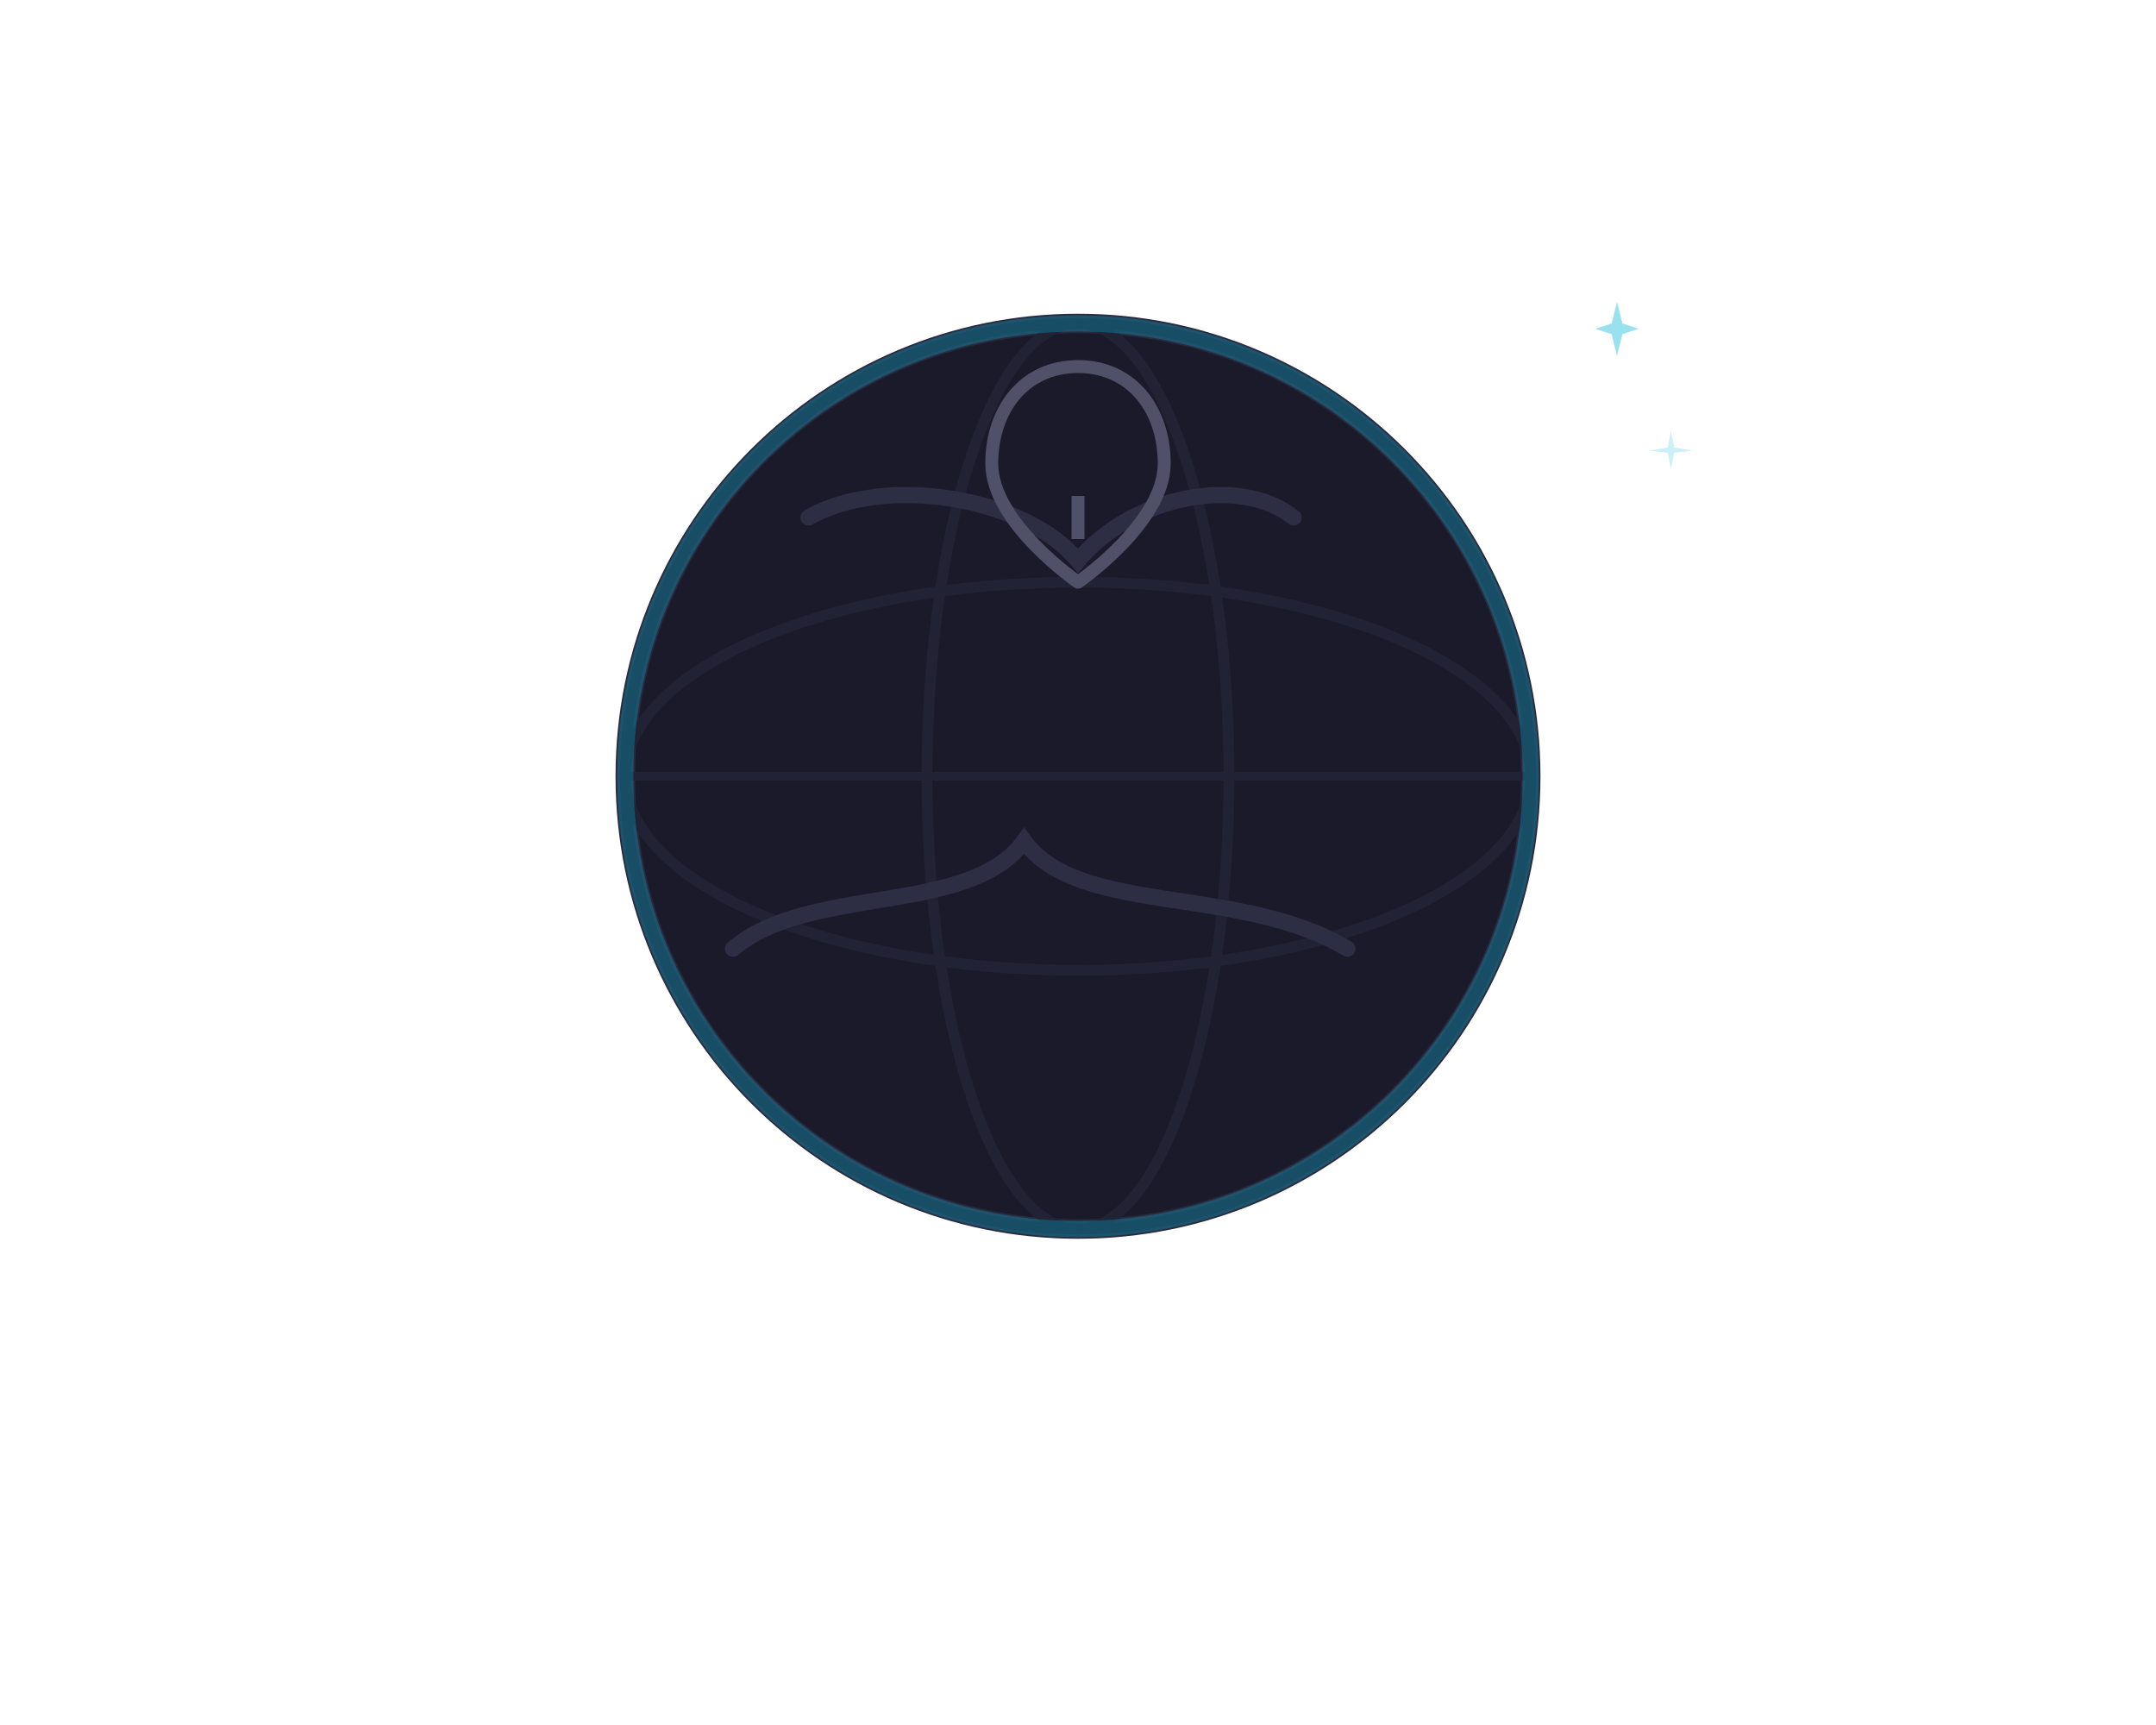
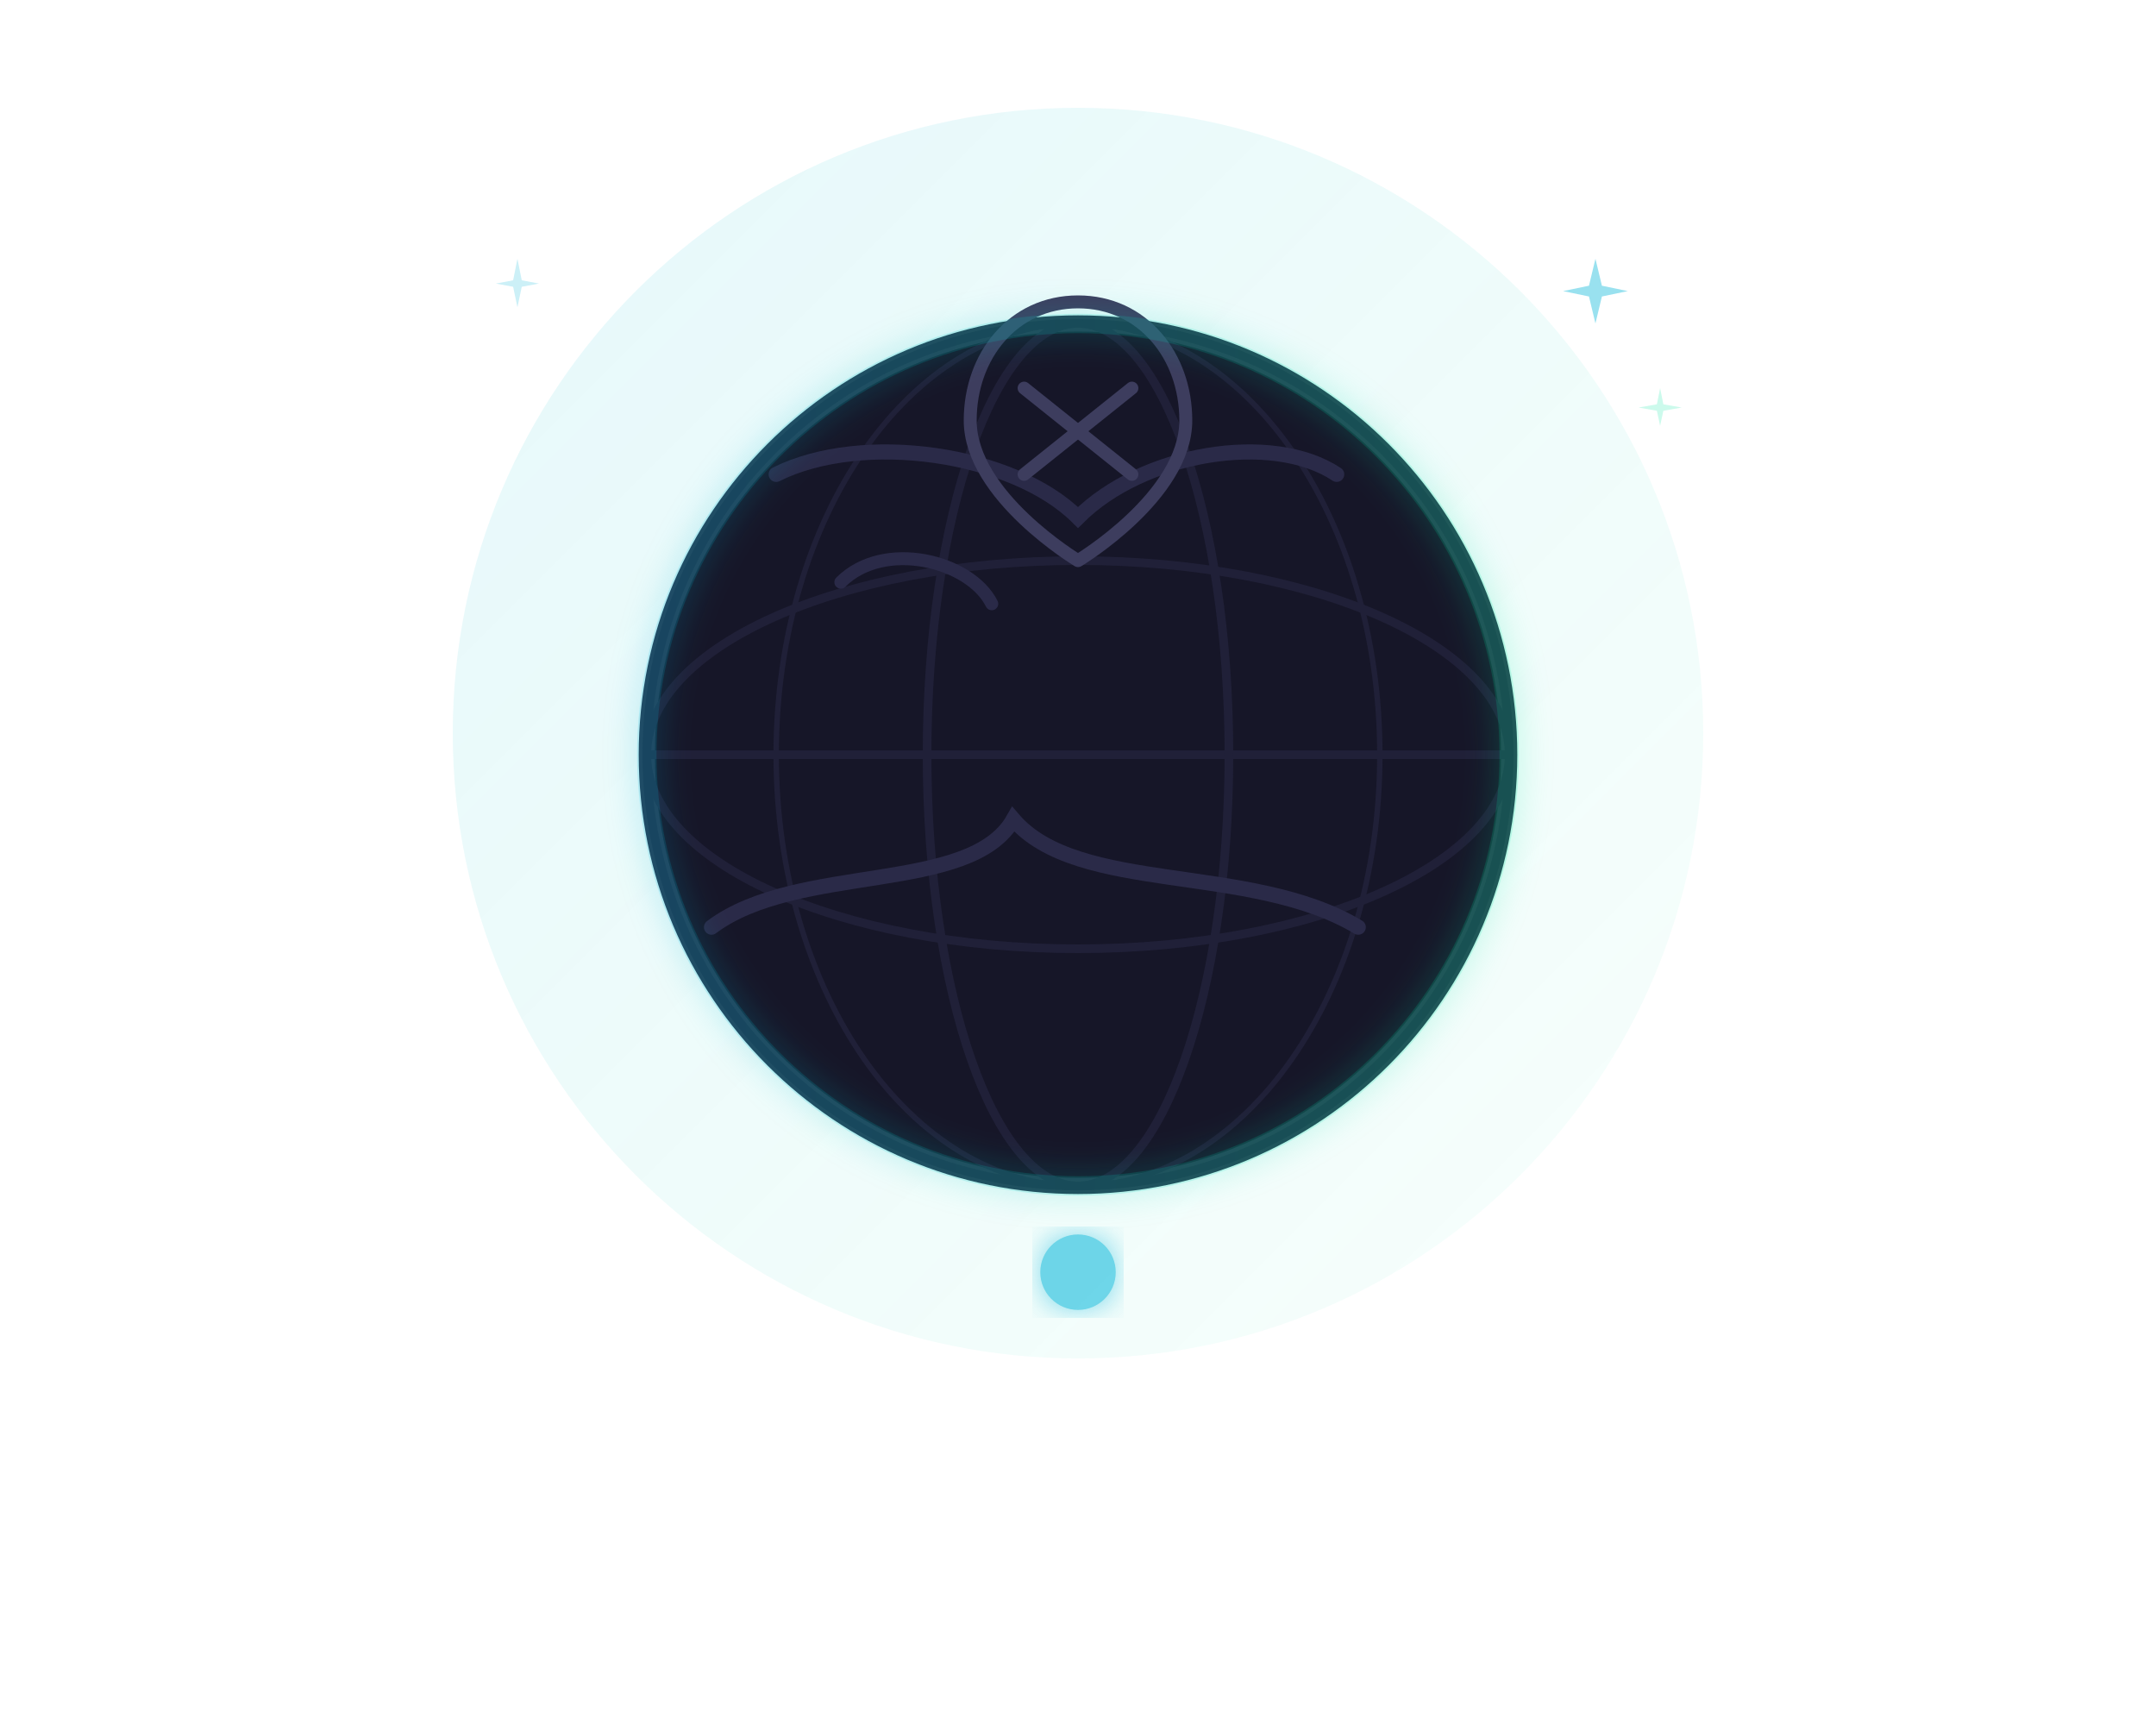
<svg xmlns="http://www.w3.org/2000/svg" viewBox="0 0 200 160" fill="none">
-   <circle cx="100" cy="72" r="42" fill="#1A1A2A" stroke="#2A2A3E" stroke-width="1.8" />
-   <ellipse cx="100" cy="72" rx="42" ry="42" fill="none" stroke="#222235" stroke-width="1" />
-   <ellipse cx="100" cy="72" rx="42" ry="18" fill="none" stroke="#222235" stroke-width="1" />
-   <line x1="58" y1="72" x2="142" y2="72" stroke="#222235" stroke-width="0.8" />
-   <ellipse cx="100" cy="72" rx="14" ry="42" fill="none" stroke="#222235" stroke-width="1" />
-   <path d="M75 48C82 44 95 46 100 52C105 46 115 44 120 48" stroke="#2D2D44" stroke-width="1.5" stroke-linecap="round" fill="none" />
-   <path d="M68 88C75 82 90 85 95 78C100 85 115 82 125 88" stroke="#2D2D44" stroke-width="1.5" stroke-linecap="round" fill="none" />
-   <circle cx="100" cy="72" r="42" fill="none" stroke="#00B4D8" stroke-width="1.5" opacity="0.3" />
-   <path d="M100 34C95 34 92 38 92 43C92 48.5 100 54 100 54C100 54 108 48.5 108 43C108 38 105 34 100 34Z" fill="none" stroke="#505068" stroke-width="1.2" stroke-linecap="round" stroke-linejoin="round" />
-   <line x1="100" y1="46" x2="100" y2="50" stroke="#505068" stroke-width="1.2" />
-   <path d="M150 28L150.5 30L152 30.5L150.5 31L150 33L149.5 31L148 30.5L149.5 30Z" fill="#00B4D8" opacity="0.4" />
-   <path d="M155 40L155.3 41.5L157 41.8L155.3 42L155 43.5L154.7 42L153 41.8L154.7 41.5Z" fill="#00B4D8" opacity="0.2" />
+   <defs>
+     <linearGradient id="usrBg1" x1="0" y1="0" x2="1" y2="1">
+       <stop offset="0%" stop-color="#00B4D8" stop-opacity="0.10" />
+       <stop offset="100%" stop-color="#00E5A0" stop-opacity="0.03" />
+     </linearGradient>
+     <linearGradient id="usrAccent1" x1="0" y1="0" x2="1" y2="0">
+       <stop offset="0%" stop-color="#00B4D8" />
+       <stop offset="100%" stop-color="#00E5A0" />
+     </linearGradient>
+     <filter id="usrGlow1">
+       <feGaussianBlur stdDeviation="1.5" result="b" />
+       <feMerge>
+         <feMergeNode in="b" />
+         <feMergeNode in="SourceGraphic" />
+       </feMerge>
+     </filter>
+   </defs>
+   <circle cx="100" cy="68" r="58" fill="url(#usrBg1)" />
+   <circle cx="100" cy="70" r="40" fill="#161628" stroke="#2A2A40" stroke-width="1.5" />
+   <ellipse cx="100" cy="70" rx="40" ry="40" fill="none" stroke="#202038" stroke-width="0.8" />
+   <ellipse cx="100" cy="70" rx="40" ry="18" fill="none" stroke="#202038" stroke-width="0.8" />
+   <line x1="60" y1="70" x2="140" y2="70" stroke="#202038" stroke-width="0.8" />
+   <ellipse cx="100" cy="70" rx="14" ry="40" fill="none" stroke="#202038" stroke-width="0.8" />
+   <ellipse cx="100" cy="70" rx="28" ry="40" fill="none" stroke="#202038" stroke-width="0.5" />
+   <path d="M72 44C80 40 94 42 100 48C106 42 118 40 124 44" stroke="#2A2A48" stroke-width="1.4" stroke-linecap="round" fill="none" />
+   <path d="M66 86C74 80 90 83 94 76C100 83 116 80 126 86" stroke="#2A2A48" stroke-width="1.4" stroke-linecap="round" fill="none" />
+   <path d="M78 54C82 50 90 52 92 56" stroke="#2A2A48" stroke-width="1.2" stroke-linecap="round" fill="none" />
+   <path d="M100 28C94 28 90 33 90 39C90 46 100 52 100 52C100 52 110 46 110 39C110 33 106 28 100 28Z" fill="none" stroke="#3D3D5E" stroke-width="1.2" stroke-linecap="round" stroke-linejoin="round" />
+   <line x1="95" y1="36" x2="105" y2="44" stroke="#3D3D5E" stroke-width="1.2" stroke-linecap="round" />
+   <line x1="105" y1="36" x2="95" y2="44" stroke="#3D3D5E" stroke-width="1.2" stroke-linecap="round" />
+   <circle cx="100" cy="70" r="40" fill="none" stroke="url(#usrAccent1)" stroke-width="1.8" opacity="0.25" filter="url(#usrGlow1)" />
+   <path d="M60 118L140 118" stroke="url(#usrAccent1)" stroke-width="2" stroke-linecap="round" opacity="0.45" filter="url(#usrGlow1)" />
+   <circle cx="100" cy="118" r="3.5" fill="#00B4D8" opacity="0.55" filter="url(#usrGlow1)" />
+   <path d="M148 24L148.6 26.5L151 27L148.6 27.5L148 30L147.4 27.5L145 27L147.4 26.5Z" fill="#00B4D8" opacity="0.4" />
+   <path d="M154 36L154.3 37.5L156 37.8L154.3 38.1L154 39.5L153.7 38.1L152 37.8L153.7 37.5Z" fill="#00E5A0" opacity="0.2" />
+   <path d="M48 24L48.4 26L50 26.3L48.4 26.6L48 28.5L47.6 26.6L46 26.3L47.6 26Z" fill="#00B4D8" opacity="0.2" />
</svg>
